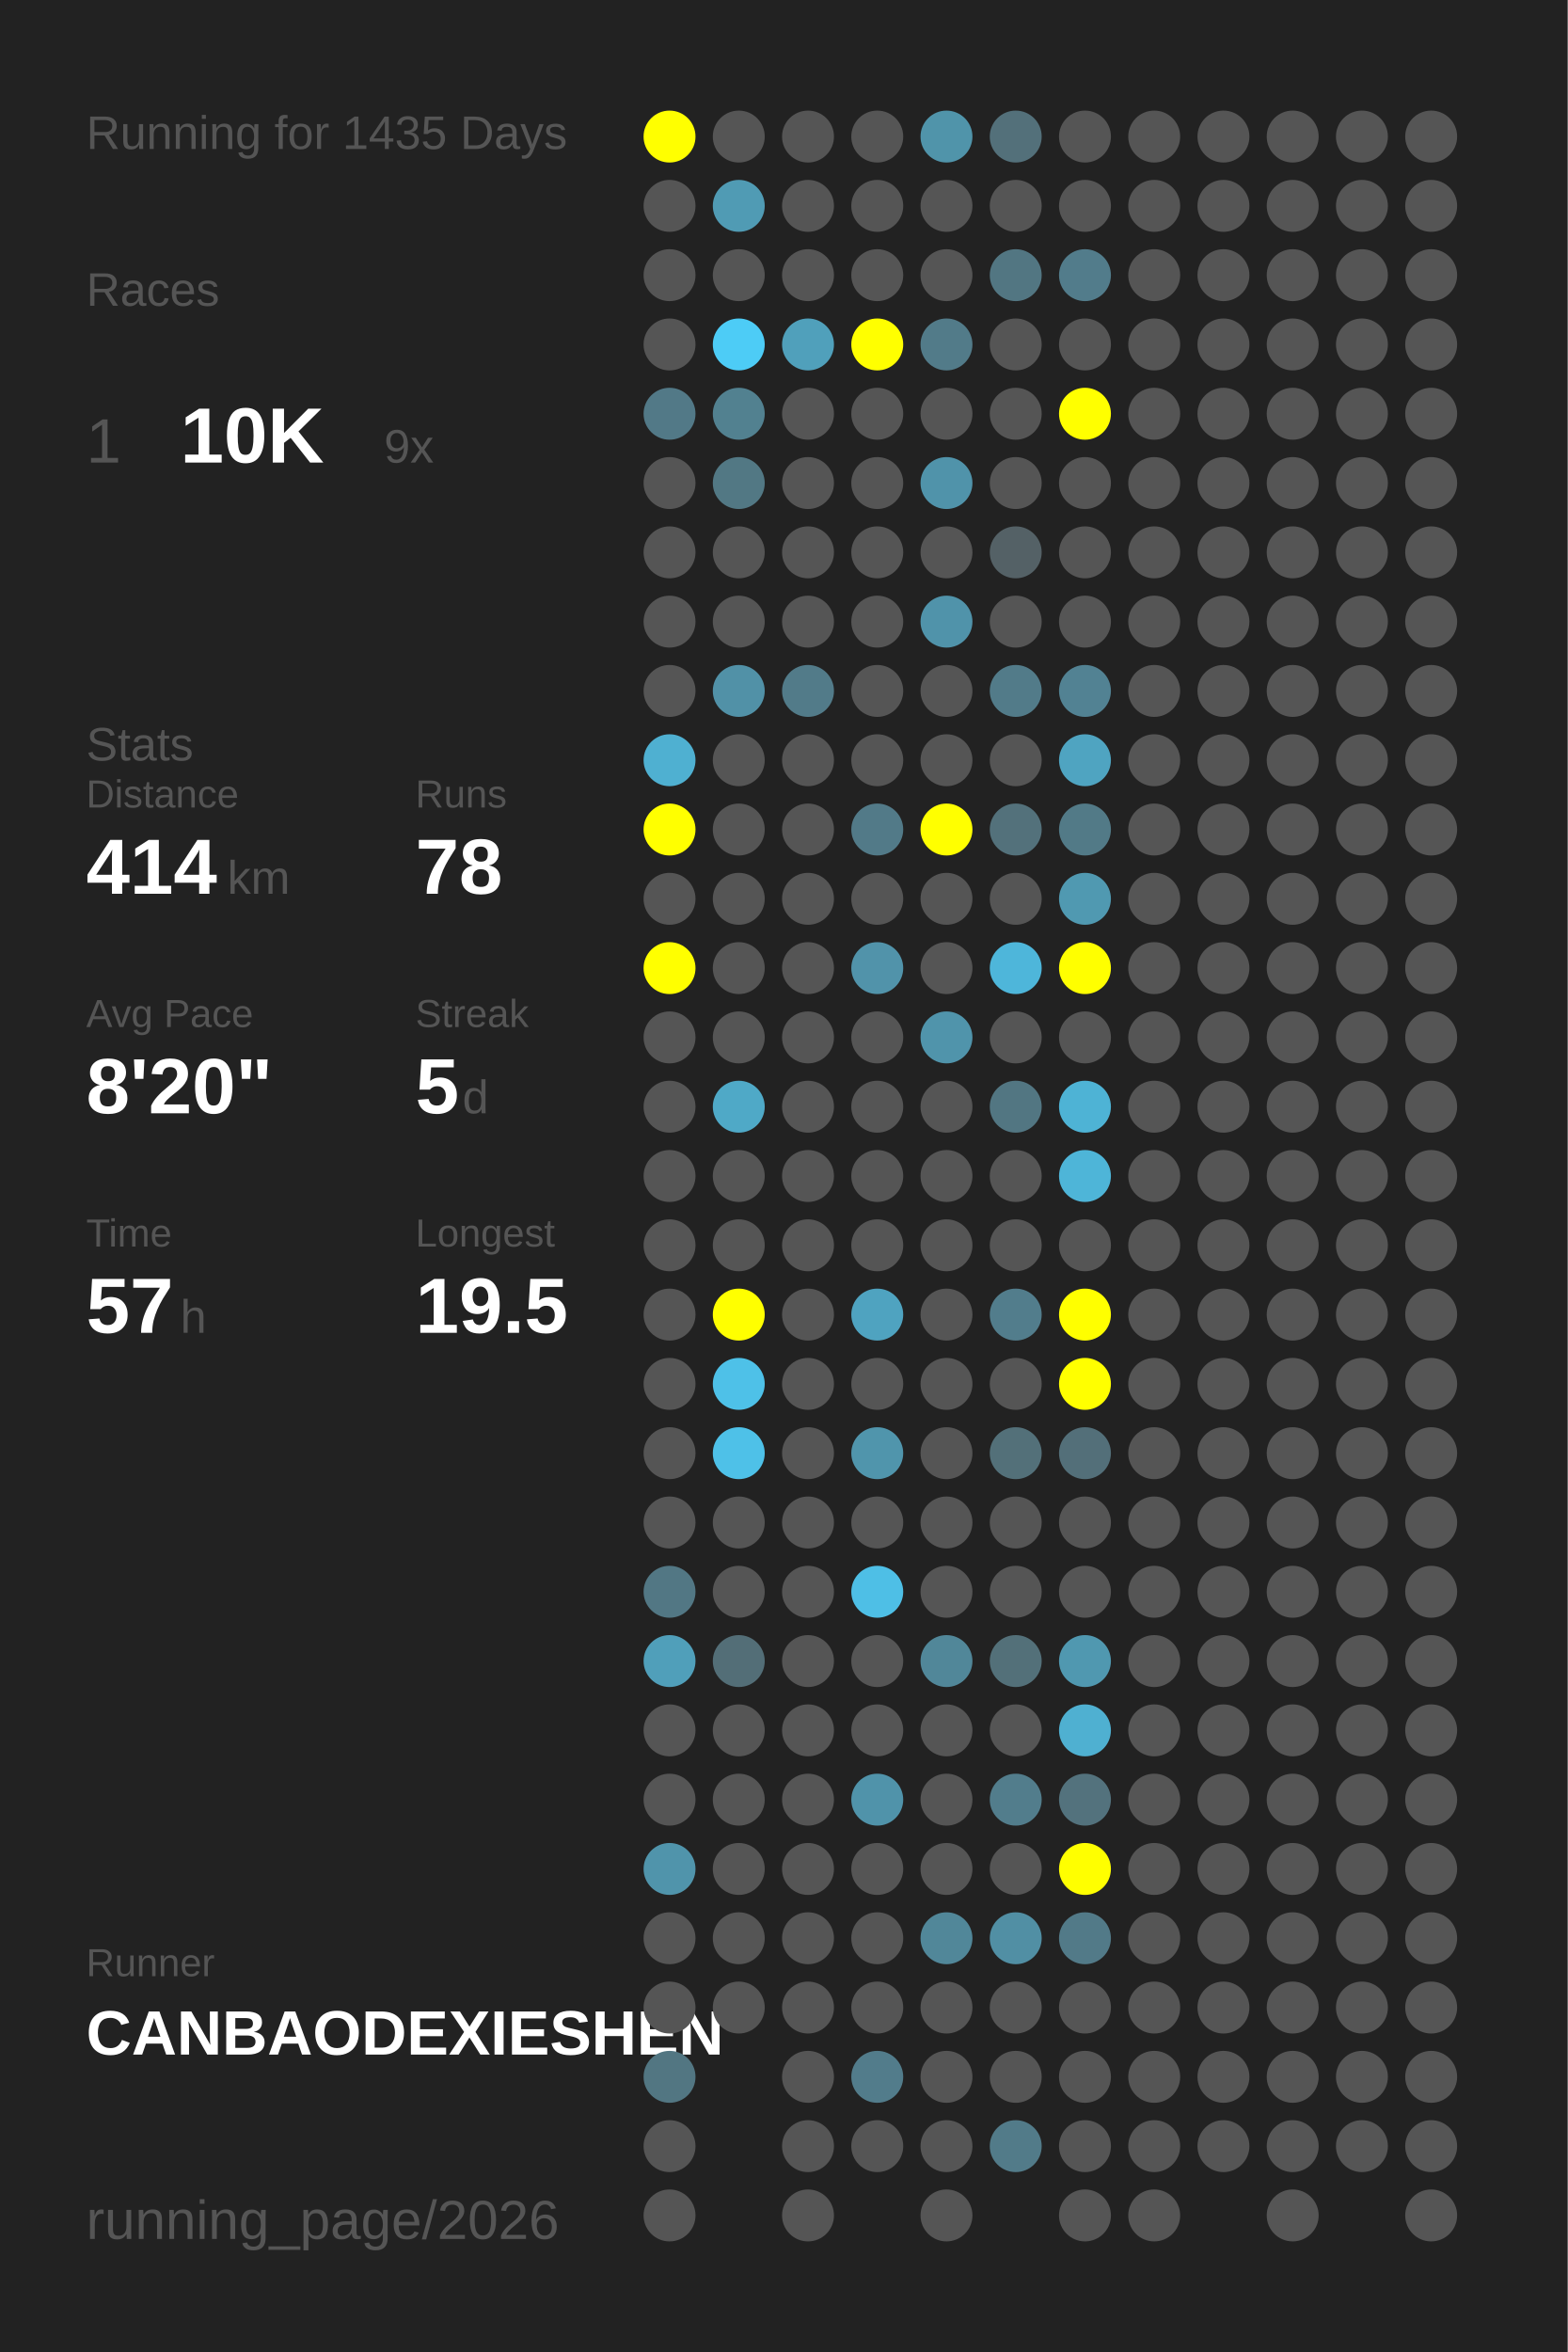
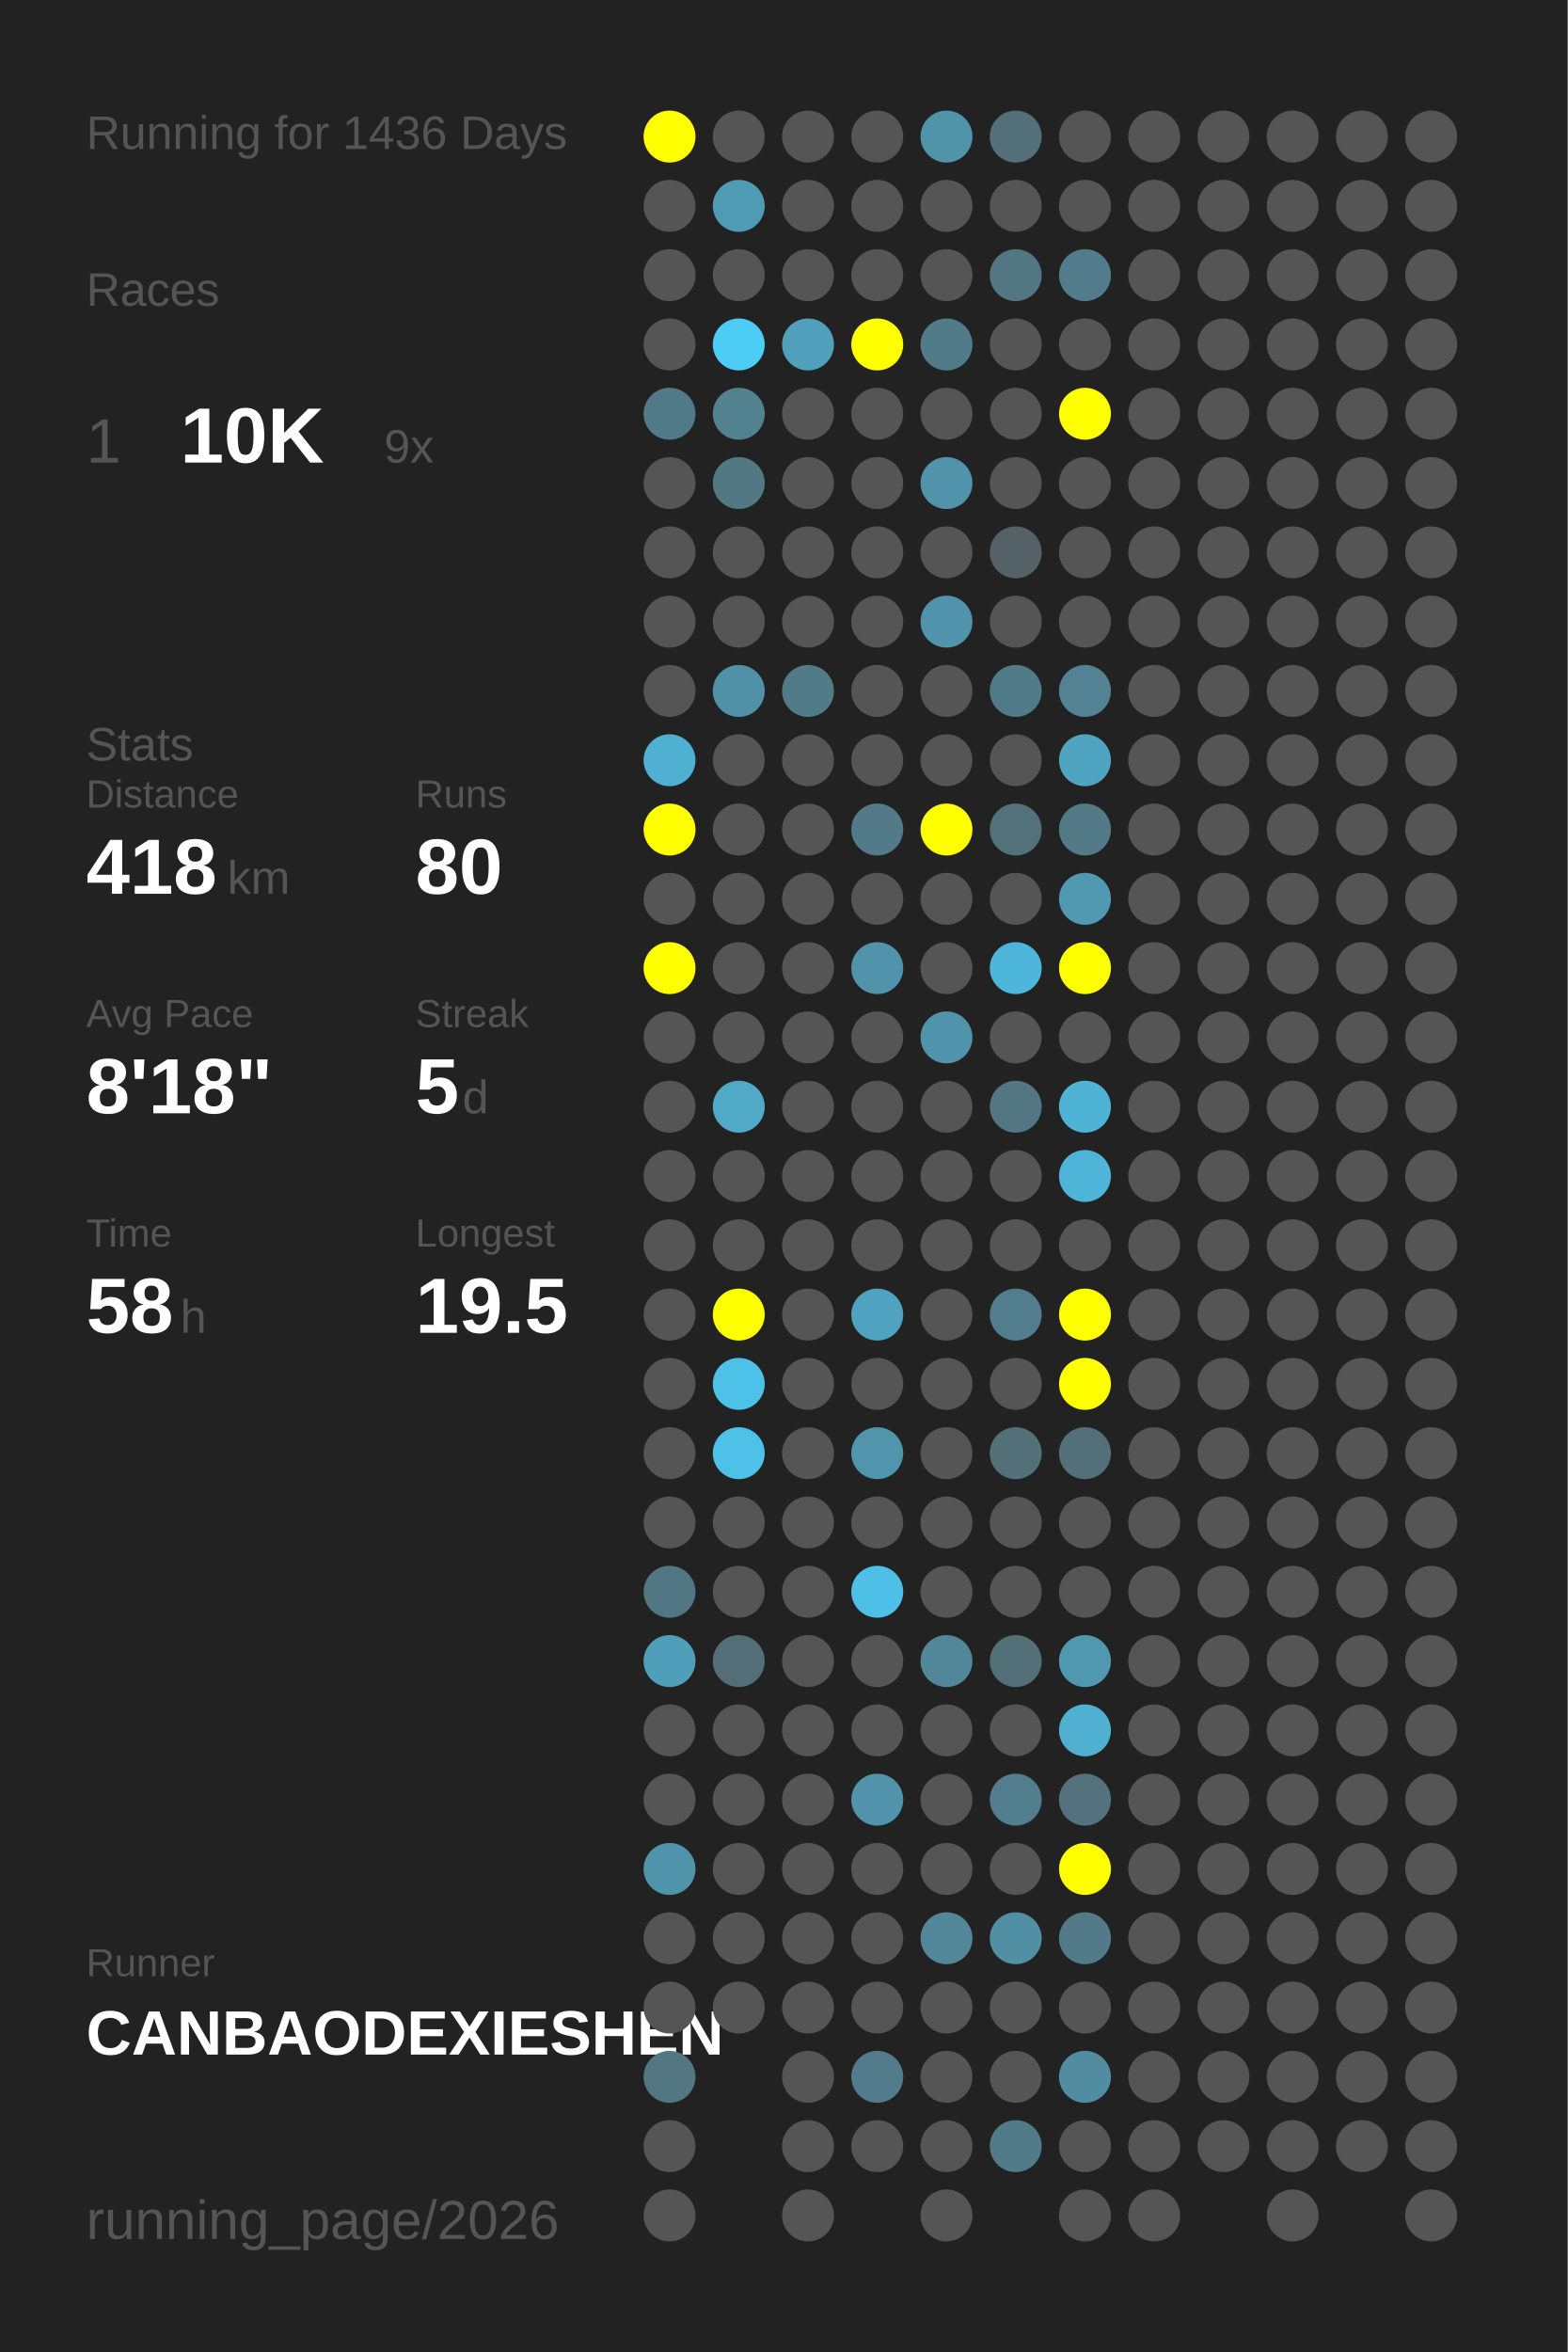
<svg xmlns="http://www.w3.org/2000/svg" baseProfile="full" height="300mm" version="1.1" viewBox="0,0,200,300" width="200mm">
  <defs />
  <rect fill="#222222" height="300" width="200" x="0" y="0" />
-   <text fill="#555555" style="font-size:6px; font-family:Arial;" x="11" y="19">Running for 1435 Days</text>
+   <text fill="#555555" style="font-size:6px; font-family:Arial;" x="11" y="19">Running for 1436 Days</text>
  <text fill="#555555" style="font-size:6px; font-family:Arial;" x="11" y="39">Races</text>
  <text fill="#555555" style="font-size:8px; font-family:Arial;" x="11" y="59">1</text>
  <text fill="#FFFFFF" style="font-size:10px; font-family:Arial; font-weight:bold;" x="23" y="59">10K</text>
  <text fill="#555555" style="font-size:6px; font-family:Arial;" x="49" y="59">9x</text>
  <text fill="#555555" style="font-size:6px; font-family:Arial;" x="11" y="97">Stats</text>
  <text fill="#555555" style="font-size:5px; font-family:Arial;" x="11" y="103">Distance</text>
-   <text fill="#FFFFFF" style="font-size:10px; font-family:Arial; font-weight:bold;" x="11" y="114">414</text>
+   <text fill="#FFFFFF" style="font-size:10px; font-family:Arial; font-weight:bold;" x="11" y="114">418</text>
  <text fill="#555555" style="font-size:6px; font-family:Arial;" x="29" y="114">km</text>
  <text fill="#555555" style="font-size:5px; font-family:Arial;" x="53" y="103">Runs</text>
-   <text fill="#FFFFFF" style="font-size:10px; font-family:Arial; font-weight:bold;" x="53" y="114">78</text>
+   <text fill="#FFFFFF" style="font-size:10px; font-family:Arial; font-weight:bold;" x="53" y="114">80</text>
  <text fill="#555555" style="font-size:5px; font-family:Arial;" x="11" y="131">Avg Pace</text>
-   <text fill="#FFFFFF" style="font-size:10px; font-family:Arial; font-weight:bold;" x="11" y="142">8'20"</text>
+   <text fill="#FFFFFF" style="font-size:10px; font-family:Arial; font-weight:bold;" x="11" y="142">8'18"</text>
  <text fill="#555555" style="font-size:5px; font-family:Arial;" x="53" y="131">Streak</text>
  <text fill="#FFFFFF" style="font-size:10px; font-family:Arial; font-weight:bold;" x="53" y="142">5</text>
  <text fill="#555555" style="font-size:6px; font-family:Arial;" x="59" y="142">d</text>
  <text fill="#555555" style="font-size:5px; font-family:Arial;" x="11" y="159">Time</text>
-   <text fill="#FFFFFF" style="font-size:10px; font-family:Arial; font-weight:bold;" x="11" y="170">57</text>
+   <text fill="#FFFFFF" style="font-size:10px; font-family:Arial; font-weight:bold;" x="11" y="170">58</text>
  <text fill="#555555" style="font-size:6px; font-family:Arial;" x="23" y="170">h</text>
  <text fill="#555555" style="font-size:5px; font-family:Arial;" x="53" y="159">Longest</text>
  <text fill="#FFFFFF" style="font-size:10px; font-family:Arial; font-weight:bold;" x="53" y="170">19.5</text>
  <text fill="#555555" style="font-size:5px; font-family:Arial;" x="11" y="252.065">Runner</text>
  <text fill="#FFFFFF" style="font-size:8px; font-family:Arial; font-weight:bold;" x="11" y="262.065">CANBAODEXIESHEN</text>
  <text fill="#555555" style="font-size:7px; font-family:Arial;" x="11" y="285.581">running_page/2026</text>
  <circle cx="85.417" cy="17.419" fill="#FFFF00" r="3.312" />
  <circle cx="85.417" cy="26.258" fill="#555555" r="3.312" />
  <circle cx="85.417" cy="35.097" fill="#555555" r="3.312" />
  <circle cx="85.417" cy="43.935" fill="#555555" r="3.312" />
  <circle cx="85.417" cy="52.774" fill="#527987" r="3.312" />
  <circle cx="85.417" cy="61.613" fill="#555555" r="3.312" />
  <circle cx="85.417" cy="70.452" fill="#555555" r="3.312" />
  <circle cx="85.417" cy="79.29" fill="#555555" r="3.312" />
  <circle cx="85.417" cy="88.129" fill="#555555" r="3.312" />
  <circle cx="85.417" cy="96.968" fill="#4fb0d1" r="3.312" />
  <circle cx="85.417" cy="105.806" fill="#FFFF00" r="3.312" />
  <circle cx="85.417" cy="114.645" fill="#555555" r="3.312" />
  <circle cx="85.417" cy="123.484" fill="#FFFF00" r="3.312" />
  <circle cx="85.417" cy="132.323" fill="#555555" r="3.312" />
  <circle cx="85.417" cy="141.161" fill="#555555" r="3.312" />
  <circle cx="85.417" cy="150" fill="#555555" r="3.312" />
  <circle cx="85.417" cy="158.839" fill="#555555" r="3.312" />
  <circle cx="85.417" cy="167.677" fill="#555555" r="3.312" />
  <circle cx="85.417" cy="176.516" fill="#555555" r="3.312" />
  <circle cx="85.417" cy="185.355" fill="#555555" r="3.312" />
  <circle cx="85.417" cy="194.194" fill="#555555" r="3.312" />
  <circle cx="85.417" cy="203.032" fill="#527784" r="3.312" />
  <circle cx="85.417" cy="211.871" fill="#509fba" r="3.312" />
  <circle cx="85.417" cy="220.71" fill="#555555" r="3.312" />
  <circle cx="85.417" cy="229.548" fill="#555555" r="3.312" />
  <circle cx="85.417" cy="238.387" fill="#5094ab" r="3.312" />
  <circle cx="85.417" cy="247.226" fill="#555555" r="3.312" />
  <circle cx="85.417" cy="256.065" fill="#555555" r="3.312" />
  <circle cx="85.417" cy="264.903" fill="#527682" r="3.312" />
  <circle cx="85.417" cy="273.742" fill="#555555" r="3.312" />
  <circle cx="85.417" cy="282.581" fill="#555555" r="3.312" />
  <circle cx="94.25" cy="17.419" fill="#555555" r="3.312" />
  <circle cx="94.25" cy="26.258" fill="#509bb4" r="3.312" />
  <circle cx="94.25" cy="35.097" fill="#555555" r="3.312" />
  <circle cx="94.25" cy="43.935" fill="#4dccf6" r="3.312" />
  <circle cx="94.25" cy="52.774" fill="#528190" r="3.312" />
  <circle cx="94.25" cy="61.613" fill="#527884" r="3.312" />
  <circle cx="94.25" cy="70.452" fill="#555555" r="3.312" />
  <circle cx="94.25" cy="79.29" fill="#555555" r="3.312" />
  <circle cx="94.25" cy="88.129" fill="#5191a7" r="3.312" />
  <circle cx="94.25" cy="96.968" fill="#555555" r="3.312" />
  <circle cx="94.25" cy="105.806" fill="#555555" r="3.312" />
  <circle cx="94.25" cy="114.645" fill="#555555" r="3.312" />
  <circle cx="94.25" cy="123.484" fill="#555555" r="3.312" />
  <circle cx="94.25" cy="132.323" fill="#555555" r="3.312" />
  <circle cx="94.25" cy="141.161" fill="#4fa9c7" r="3.312" />
  <circle cx="94.25" cy="150" fill="#555555" r="3.312" />
  <circle cx="94.25" cy="158.839" fill="#555555" r="3.312" />
  <circle cx="94.25" cy="167.677" fill="#FFFF00" r="3.312" />
  <circle cx="94.25" cy="176.516" fill="#4ec1e8" r="3.312" />
  <circle cx="94.25" cy="185.355" fill="#4ec1e8" r="3.312" />
  <circle cx="94.25" cy="194.194" fill="#555555" r="3.312" />
  <circle cx="94.25" cy="203.032" fill="#555555" r="3.312" />
  <circle cx="94.25" cy="211.871" fill="#536e77" r="3.312" />
  <circle cx="94.25" cy="220.71" fill="#555555" r="3.312" />
  <circle cx="94.25" cy="229.548" fill="#555555" r="3.312" />
  <circle cx="94.25" cy="238.387" fill="#555555" r="3.312" />
  <circle cx="94.25" cy="247.226" fill="#555555" r="3.312" />
  <circle cx="94.25" cy="256.065" fill="#555555" r="3.312" />
  <circle cx="103.083" cy="17.419" fill="#555555" r="3.312" />
  <circle cx="103.083" cy="26.258" fill="#555555" r="3.312" />
  <circle cx="103.083" cy="35.097" fill="#555555" r="3.312" />
  <circle cx="103.083" cy="43.935" fill="#50a0bb" r="3.312" />
  <circle cx="103.083" cy="52.774" fill="#555555" r="3.312" />
  <circle cx="103.083" cy="61.613" fill="#555555" r="3.312" />
  <circle cx="103.083" cy="70.452" fill="#555555" r="3.312" />
  <circle cx="103.083" cy="79.29" fill="#555555" r="3.312" />
  <circle cx="103.083" cy="88.129" fill="#527b89" r="3.312" />
  <circle cx="103.083" cy="96.968" fill="#555555" r="3.312" />
  <circle cx="103.083" cy="105.806" fill="#555555" r="3.312" />
  <circle cx="103.083" cy="114.645" fill="#555555" r="3.312" />
  <circle cx="103.083" cy="123.484" fill="#555555" r="3.312" />
  <circle cx="103.083" cy="132.323" fill="#555555" r="3.312" />
  <circle cx="103.083" cy="141.161" fill="#555555" r="3.312" />
  <circle cx="103.083" cy="150" fill="#555555" r="3.312" />
  <circle cx="103.083" cy="158.839" fill="#555555" r="3.312" />
  <circle cx="103.083" cy="167.677" fill="#555555" r="3.312" />
  <circle cx="103.083" cy="176.516" fill="#555555" r="3.312" />
  <circle cx="103.083" cy="185.355" fill="#555555" r="3.312" />
  <circle cx="103.083" cy="194.194" fill="#555555" r="3.312" />
  <circle cx="103.083" cy="203.032" fill="#555555" r="3.312" />
  <circle cx="103.083" cy="211.871" fill="#555555" r="3.312" />
  <circle cx="103.083" cy="220.71" fill="#555555" r="3.312" />
  <circle cx="103.083" cy="229.548" fill="#555555" r="3.312" />
  <circle cx="103.083" cy="238.387" fill="#555555" r="3.312" />
  <circle cx="103.083" cy="247.226" fill="#555555" r="3.312" />
  <circle cx="103.083" cy="256.065" fill="#555555" r="3.312" />
  <circle cx="103.083" cy="264.903" fill="#555555" r="3.312" />
  <circle cx="103.083" cy="273.742" fill="#555555" r="3.312" />
  <circle cx="103.083" cy="282.581" fill="#555555" r="3.312" />
  <circle cx="111.917" cy="17.419" fill="#555555" r="3.312" />
  <circle cx="111.917" cy="26.258" fill="#555555" r="3.312" />
  <circle cx="111.917" cy="35.097" fill="#555555" r="3.312" />
  <circle cx="111.917" cy="43.935" fill="#FFFF00" r="3.312" />
  <circle cx="111.917" cy="52.774" fill="#555555" r="3.312" />
  <circle cx="111.917" cy="61.613" fill="#555555" r="3.312" />
  <circle cx="111.917" cy="70.452" fill="#555555" r="3.312" />
  <circle cx="111.917" cy="79.29" fill="#555555" r="3.312" />
  <circle cx="111.917" cy="88.129" fill="#555555" r="3.312" />
  <circle cx="111.917" cy="96.968" fill="#555555" r="3.312" />
  <circle cx="111.917" cy="105.806" fill="#527a88" r="3.312" />
  <circle cx="111.917" cy="114.645" fill="#555555" r="3.312" />
  <circle cx="111.917" cy="123.484" fill="#5193aa" r="3.312" />
  <circle cx="111.917" cy="132.323" fill="#555555" r="3.312" />
  <circle cx="111.917" cy="141.161" fill="#555555" r="3.312" />
  <circle cx="111.917" cy="150" fill="#555555" r="3.312" />
  <circle cx="111.917" cy="158.839" fill="#555555" r="3.312" />
  <circle cx="111.917" cy="167.677" fill="#4fa3c0" r="3.312" />
  <circle cx="111.917" cy="176.516" fill="#555555" r="3.312" />
  <circle cx="111.917" cy="185.355" fill="#5095ac" r="3.312" />
  <circle cx="111.917" cy="194.194" fill="#555555" r="3.312" />
  <circle cx="111.917" cy="203.032" fill="#4ebfe6" r="3.312" />
  <circle cx="111.917" cy="211.871" fill="#555555" r="3.312" />
  <circle cx="111.917" cy="220.71" fill="#555555" r="3.312" />
  <circle cx="111.917" cy="229.548" fill="#5093aa" r="3.312" />
  <circle cx="111.917" cy="238.387" fill="#555555" r="3.312" />
  <circle cx="111.917" cy="247.226" fill="#555555" r="3.312" />
  <circle cx="111.917" cy="256.065" fill="#555555" r="3.312" />
  <circle cx="111.917" cy="264.903" fill="#527c8b" r="3.312" />
  <circle cx="111.917" cy="273.742" fill="#555555" r="3.312" />
  <circle cx="120.75" cy="17.419" fill="#5094aa" r="3.312" />
  <circle cx="120.75" cy="26.258" fill="#555555" r="3.312" />
  <circle cx="120.75" cy="35.097" fill="#555555" r="3.312" />
  <circle cx="120.75" cy="43.935" fill="#527b89" r="3.312" />
  <circle cx="120.75" cy="52.774" fill="#555555" r="3.312" />
  <circle cx="120.75" cy="61.613" fill="#5093aa" r="3.312" />
  <circle cx="120.75" cy="70.452" fill="#555555" r="3.312" />
  <circle cx="120.75" cy="79.29" fill="#5093aa" r="3.312" />
  <circle cx="120.75" cy="88.129" fill="#555555" r="3.312" />
  <circle cx="120.75" cy="96.968" fill="#555555" r="3.312" />
  <circle cx="120.75" cy="105.806" fill="#FFFF00" r="3.312" />
  <circle cx="120.75" cy="114.645" fill="#555555" r="3.312" />
  <circle cx="120.75" cy="123.484" fill="#555555" r="3.312" />
  <circle cx="120.75" cy="132.323" fill="#5094ab" r="3.312" />
  <circle cx="120.75" cy="141.161" fill="#555555" r="3.312" />
  <circle cx="120.75" cy="150" fill="#555555" r="3.312" />
  <circle cx="120.75" cy="158.839" fill="#555555" r="3.312" />
  <circle cx="120.75" cy="167.677" fill="#555555" r="3.312" />
  <circle cx="120.75" cy="176.516" fill="#555555" r="3.312" />
  <circle cx="120.75" cy="185.355" fill="#555555" r="3.312" />
  <circle cx="120.75" cy="194.194" fill="#555555" r="3.312" />
  <circle cx="120.75" cy="203.032" fill="#555555" r="3.312" />
  <circle cx="120.75" cy="211.871" fill="#518799" r="3.312" />
  <circle cx="120.75" cy="220.71" fill="#555555" r="3.312" />
  <circle cx="120.75" cy="229.548" fill="#555555" r="3.312" />
  <circle cx="120.75" cy="238.387" fill="#555555" r="3.312" />
  <circle cx="120.75" cy="247.226" fill="#518799" r="3.312" />
  <circle cx="120.75" cy="256.065" fill="#555555" r="3.312" />
  <circle cx="120.75" cy="264.903" fill="#555555" r="3.312" />
  <circle cx="120.75" cy="273.742" fill="#555555" r="3.312" />
  <circle cx="120.75" cy="282.581" fill="#555555" r="3.312" />
  <circle cx="129.583" cy="17.419" fill="#53707a" r="3.312" />
  <circle cx="129.583" cy="26.258" fill="#555555" r="3.312" />
  <circle cx="129.583" cy="35.097" fill="#527682" r="3.312" />
  <circle cx="129.583" cy="43.935" fill="#555555" r="3.312" />
  <circle cx="129.583" cy="52.774" fill="#555555" r="3.312" />
  <circle cx="129.583" cy="61.613" fill="#555555" r="3.312" />
  <circle cx="129.583" cy="70.452" fill="#546166" r="3.312" />
  <circle cx="129.583" cy="79.29" fill="#555555" r="3.312" />
  <circle cx="129.583" cy="88.129" fill="#527b89" r="3.312" />
  <circle cx="129.583" cy="96.968" fill="#555555" r="3.312" />
  <circle cx="129.583" cy="105.806" fill="#53717b" r="3.312" />
  <circle cx="129.583" cy="114.645" fill="#555555" r="3.312" />
  <circle cx="129.583" cy="123.484" fill="#4eb6da" r="3.312" />
  <circle cx="129.583" cy="132.323" fill="#555555" r="3.312" />
  <circle cx="129.583" cy="141.161" fill="#527682" r="3.312" />
  <circle cx="129.583" cy="150" fill="#555555" r="3.312" />
  <circle cx="129.583" cy="158.839" fill="#555555" r="3.312" />
  <circle cx="129.583" cy="167.677" fill="#527d8c" r="3.312" />
  <circle cx="129.583" cy="176.516" fill="#555555" r="3.312" />
  <circle cx="129.583" cy="185.355" fill="#537079" r="3.312" />
  <circle cx="129.583" cy="194.194" fill="#555555" r="3.312" />
  <circle cx="129.583" cy="203.032" fill="#555555" r="3.312" />
  <circle cx="129.583" cy="211.871" fill="#537079" r="3.312" />
  <circle cx="129.583" cy="220.71" fill="#555555" r="3.312" />
  <circle cx="129.583" cy="229.548" fill="#527d8c" r="3.312" />
  <circle cx="129.583" cy="238.387" fill="#555555" r="3.312" />
  <circle cx="129.583" cy="247.226" fill="#518fa4" r="3.312" />
  <circle cx="129.583" cy="256.065" fill="#555555" r="3.312" />
  <circle cx="129.583" cy="264.903" fill="#555555" r="3.312" />
  <circle cx="129.583" cy="273.742" fill="#527b89" r="3.312" />
  <circle cx="138.417" cy="17.419" fill="#555555" r="3.312" />
  <circle cx="138.417" cy="26.258" fill="#555555" r="3.312" />
  <circle cx="138.417" cy="35.097" fill="#527c8b" r="3.312" />
  <circle cx="138.417" cy="43.935" fill="#555555" r="3.312" />
  <circle cx="138.417" cy="52.774" fill="#FFFF00" r="3.312" />
  <circle cx="138.417" cy="61.613" fill="#555555" r="3.312" />
  <circle cx="138.417" cy="70.452" fill="#555555" r="3.312" />
  <circle cx="138.417" cy="79.29" fill="#555555" r="3.312" />
  <circle cx="138.417" cy="88.129" fill="#528293" r="3.312" />
  <circle cx="138.417" cy="96.968" fill="#4fa4c1" r="3.312" />
  <circle cx="138.417" cy="105.806" fill="#527a87" r="3.312" />
  <circle cx="138.417" cy="114.645" fill="#5099b1" r="3.312" />
  <circle cx="138.417" cy="123.484" fill="#FFFF00" r="3.312" />
  <circle cx="138.417" cy="132.323" fill="#555555" r="3.312" />
  <circle cx="138.417" cy="141.161" fill="#4eb3d5" r="3.312" />
  <circle cx="138.417" cy="150" fill="#4eb5d8" r="3.312" />
  <circle cx="138.417" cy="158.839" fill="#555555" r="3.312" />
  <circle cx="138.417" cy="167.677" fill="#FFFF00" r="3.312" />
  <circle cx="138.417" cy="176.516" fill="#FFFF00" r="3.312" />
  <circle cx="138.417" cy="185.355" fill="#536f79" r="3.312" />
  <circle cx="138.417" cy="194.194" fill="#555555" r="3.312" />
  <circle cx="138.417" cy="203.032" fill="#555555" r="3.312" />
  <circle cx="138.417" cy="211.871" fill="#5098b0" r="3.312" />
  <circle cx="138.417" cy="220.71" fill="#4fb0d1" r="3.312" />
  <circle cx="138.417" cy="229.548" fill="#53727d" r="3.312" />
  <circle cx="138.417" cy="238.387" fill="#FFFF00" r="3.312" />
  <circle cx="138.417" cy="247.226" fill="#527a88" r="3.312" />
  <circle cx="138.417" cy="256.065" fill="#555555" r="3.312" />
-   <circle cx="138.417" cy="264.903" fill="#555555" r="3.312" />
+   <circle cx="138.417" cy="264.903" fill="#518ca0" r="3.312" />
  <circle cx="138.417" cy="273.742" fill="#555555" r="3.312" />
  <circle cx="138.417" cy="282.581" fill="#555555" r="3.312" />
  <circle cx="147.25" cy="17.419" fill="#555555" r="3.312" />
  <circle cx="147.25" cy="26.258" fill="#555555" r="3.312" />
  <circle cx="147.25" cy="35.097" fill="#555555" r="3.312" />
  <circle cx="147.25" cy="43.935" fill="#555555" r="3.312" />
  <circle cx="147.25" cy="52.774" fill="#555555" r="3.312" />
  <circle cx="147.25" cy="61.613" fill="#555555" r="3.312" />
  <circle cx="147.25" cy="70.452" fill="#555555" r="3.312" />
  <circle cx="147.25" cy="79.29" fill="#555555" r="3.312" />
  <circle cx="147.25" cy="88.129" fill="#555555" r="3.312" />
  <circle cx="147.25" cy="96.968" fill="#555555" r="3.312" />
  <circle cx="147.25" cy="105.806" fill="#555555" r="3.312" />
  <circle cx="147.25" cy="114.645" fill="#555555" r="3.312" />
  <circle cx="147.25" cy="123.484" fill="#555555" r="3.312" />
  <circle cx="147.25" cy="132.323" fill="#555555" r="3.312" />
  <circle cx="147.25" cy="141.161" fill="#555555" r="3.312" />
  <circle cx="147.25" cy="150" fill="#555555" r="3.312" />
  <circle cx="147.25" cy="158.839" fill="#555555" r="3.312" />
  <circle cx="147.25" cy="167.677" fill="#555555" r="3.312" />
  <circle cx="147.25" cy="176.516" fill="#555555" r="3.312" />
  <circle cx="147.25" cy="185.355" fill="#555555" r="3.312" />
  <circle cx="147.25" cy="194.194" fill="#555555" r="3.312" />
  <circle cx="147.25" cy="203.032" fill="#555555" r="3.312" />
  <circle cx="147.25" cy="211.871" fill="#555555" r="3.312" />
  <circle cx="147.25" cy="220.71" fill="#555555" r="3.312" />
  <circle cx="147.25" cy="229.548" fill="#555555" r="3.312" />
  <circle cx="147.25" cy="238.387" fill="#555555" r="3.312" />
  <circle cx="147.25" cy="247.226" fill="#555555" r="3.312" />
  <circle cx="147.25" cy="256.065" fill="#555555" r="3.312" />
  <circle cx="147.25" cy="264.903" fill="#555555" r="3.312" />
  <circle cx="147.25" cy="273.742" fill="#555555" r="3.312" />
  <circle cx="147.25" cy="282.581" fill="#555555" r="3.312" />
  <circle cx="156.083" cy="17.419" fill="#555555" r="3.312" />
  <circle cx="156.083" cy="26.258" fill="#555555" r="3.312" />
  <circle cx="156.083" cy="35.097" fill="#555555" r="3.312" />
  <circle cx="156.083" cy="43.935" fill="#555555" r="3.312" />
  <circle cx="156.083" cy="52.774" fill="#555555" r="3.312" />
  <circle cx="156.083" cy="61.613" fill="#555555" r="3.312" />
  <circle cx="156.083" cy="70.452" fill="#555555" r="3.312" />
  <circle cx="156.083" cy="79.29" fill="#555555" r="3.312" />
  <circle cx="156.083" cy="88.129" fill="#555555" r="3.312" />
  <circle cx="156.083" cy="96.968" fill="#555555" r="3.312" />
  <circle cx="156.083" cy="105.806" fill="#555555" r="3.312" />
  <circle cx="156.083" cy="114.645" fill="#555555" r="3.312" />
  <circle cx="156.083" cy="123.484" fill="#555555" r="3.312" />
  <circle cx="156.083" cy="132.323" fill="#555555" r="3.312" />
  <circle cx="156.083" cy="141.161" fill="#555555" r="3.312" />
  <circle cx="156.083" cy="150" fill="#555555" r="3.312" />
  <circle cx="156.083" cy="158.839" fill="#555555" r="3.312" />
  <circle cx="156.083" cy="167.677" fill="#555555" r="3.312" />
  <circle cx="156.083" cy="176.516" fill="#555555" r="3.312" />
  <circle cx="156.083" cy="185.355" fill="#555555" r="3.312" />
  <circle cx="156.083" cy="194.194" fill="#555555" r="3.312" />
  <circle cx="156.083" cy="203.032" fill="#555555" r="3.312" />
  <circle cx="156.083" cy="211.871" fill="#555555" r="3.312" />
  <circle cx="156.083" cy="220.71" fill="#555555" r="3.312" />
  <circle cx="156.083" cy="229.548" fill="#555555" r="3.312" />
  <circle cx="156.083" cy="238.387" fill="#555555" r="3.312" />
  <circle cx="156.083" cy="247.226" fill="#555555" r="3.312" />
  <circle cx="156.083" cy="256.065" fill="#555555" r="3.312" />
  <circle cx="156.083" cy="264.903" fill="#555555" r="3.312" />
  <circle cx="156.083" cy="273.742" fill="#555555" r="3.312" />
  <circle cx="164.917" cy="17.419" fill="#555555" r="3.312" />
  <circle cx="164.917" cy="26.258" fill="#555555" r="3.312" />
  <circle cx="164.917" cy="35.097" fill="#555555" r="3.312" />
  <circle cx="164.917" cy="43.935" fill="#555555" r="3.312" />
  <circle cx="164.917" cy="52.774" fill="#555555" r="3.312" />
  <circle cx="164.917" cy="61.613" fill="#555555" r="3.312" />
  <circle cx="164.917" cy="70.452" fill="#555555" r="3.312" />
  <circle cx="164.917" cy="79.29" fill="#555555" r="3.312" />
  <circle cx="164.917" cy="88.129" fill="#555555" r="3.312" />
  <circle cx="164.917" cy="96.968" fill="#555555" r="3.312" />
  <circle cx="164.917" cy="105.806" fill="#555555" r="3.312" />
  <circle cx="164.917" cy="114.645" fill="#555555" r="3.312" />
  <circle cx="164.917" cy="123.484" fill="#555555" r="3.312" />
  <circle cx="164.917" cy="132.323" fill="#555555" r="3.312" />
  <circle cx="164.917" cy="141.161" fill="#555555" r="3.312" />
  <circle cx="164.917" cy="150" fill="#555555" r="3.312" />
  <circle cx="164.917" cy="158.839" fill="#555555" r="3.312" />
  <circle cx="164.917" cy="167.677" fill="#555555" r="3.312" />
  <circle cx="164.917" cy="176.516" fill="#555555" r="3.312" />
  <circle cx="164.917" cy="185.355" fill="#555555" r="3.312" />
  <circle cx="164.917" cy="194.194" fill="#555555" r="3.312" />
  <circle cx="164.917" cy="203.032" fill="#555555" r="3.312" />
  <circle cx="164.917" cy="211.871" fill="#555555" r="3.312" />
  <circle cx="164.917" cy="220.71" fill="#555555" r="3.312" />
  <circle cx="164.917" cy="229.548" fill="#555555" r="3.312" />
  <circle cx="164.917" cy="238.387" fill="#555555" r="3.312" />
  <circle cx="164.917" cy="247.226" fill="#555555" r="3.312" />
  <circle cx="164.917" cy="256.065" fill="#555555" r="3.312" />
  <circle cx="164.917" cy="264.903" fill="#555555" r="3.312" />
  <circle cx="164.917" cy="273.742" fill="#555555" r="3.312" />
  <circle cx="164.917" cy="282.581" fill="#555555" r="3.312" />
  <circle cx="173.75" cy="17.419" fill="#555555" r="3.312" />
  <circle cx="173.75" cy="26.258" fill="#555555" r="3.312" />
  <circle cx="173.75" cy="35.097" fill="#555555" r="3.312" />
  <circle cx="173.75" cy="43.935" fill="#555555" r="3.312" />
  <circle cx="173.75" cy="52.774" fill="#555555" r="3.312" />
  <circle cx="173.75" cy="61.613" fill="#555555" r="3.312" />
  <circle cx="173.75" cy="70.452" fill="#555555" r="3.312" />
  <circle cx="173.75" cy="79.29" fill="#555555" r="3.312" />
  <circle cx="173.75" cy="88.129" fill="#555555" r="3.312" />
  <circle cx="173.75" cy="96.968" fill="#555555" r="3.312" />
  <circle cx="173.75" cy="105.806" fill="#555555" r="3.312" />
  <circle cx="173.75" cy="114.645" fill="#555555" r="3.312" />
  <circle cx="173.75" cy="123.484" fill="#555555" r="3.312" />
  <circle cx="173.75" cy="132.323" fill="#555555" r="3.312" />
  <circle cx="173.75" cy="141.161" fill="#555555" r="3.312" />
  <circle cx="173.75" cy="150" fill="#555555" r="3.312" />
  <circle cx="173.75" cy="158.839" fill="#555555" r="3.312" />
  <circle cx="173.75" cy="167.677" fill="#555555" r="3.312" />
  <circle cx="173.75" cy="176.516" fill="#555555" r="3.312" />
  <circle cx="173.75" cy="185.355" fill="#555555" r="3.312" />
  <circle cx="173.75" cy="194.194" fill="#555555" r="3.312" />
  <circle cx="173.75" cy="203.032" fill="#555555" r="3.312" />
  <circle cx="173.75" cy="211.871" fill="#555555" r="3.312" />
  <circle cx="173.75" cy="220.71" fill="#555555" r="3.312" />
  <circle cx="173.75" cy="229.548" fill="#555555" r="3.312" />
  <circle cx="173.75" cy="238.387" fill="#555555" r="3.312" />
  <circle cx="173.75" cy="247.226" fill="#555555" r="3.312" />
  <circle cx="173.75" cy="256.065" fill="#555555" r="3.312" />
  <circle cx="173.75" cy="264.903" fill="#555555" r="3.312" />
  <circle cx="173.75" cy="273.742" fill="#555555" r="3.312" />
  <circle cx="182.583" cy="17.419" fill="#555555" r="3.312" />
  <circle cx="182.583" cy="26.258" fill="#555555" r="3.312" />
  <circle cx="182.583" cy="35.097" fill="#555555" r="3.312" />
  <circle cx="182.583" cy="43.935" fill="#555555" r="3.312" />
  <circle cx="182.583" cy="52.774" fill="#555555" r="3.312" />
  <circle cx="182.583" cy="61.613" fill="#555555" r="3.312" />
  <circle cx="182.583" cy="70.452" fill="#555555" r="3.312" />
  <circle cx="182.583" cy="79.29" fill="#555555" r="3.312" />
  <circle cx="182.583" cy="88.129" fill="#555555" r="3.312" />
  <circle cx="182.583" cy="96.968" fill="#555555" r="3.312" />
  <circle cx="182.583" cy="105.806" fill="#555555" r="3.312" />
  <circle cx="182.583" cy="114.645" fill="#555555" r="3.312" />
  <circle cx="182.583" cy="123.484" fill="#555555" r="3.312" />
  <circle cx="182.583" cy="132.323" fill="#555555" r="3.312" />
  <circle cx="182.583" cy="141.161" fill="#555555" r="3.312" />
  <circle cx="182.583" cy="150" fill="#555555" r="3.312" />
  <circle cx="182.583" cy="158.839" fill="#555555" r="3.312" />
  <circle cx="182.583" cy="167.677" fill="#555555" r="3.312" />
  <circle cx="182.583" cy="176.516" fill="#555555" r="3.312" />
  <circle cx="182.583" cy="185.355" fill="#555555" r="3.312" />
  <circle cx="182.583" cy="194.194" fill="#555555" r="3.312" />
  <circle cx="182.583" cy="203.032" fill="#555555" r="3.312" />
  <circle cx="182.583" cy="211.871" fill="#555555" r="3.312" />
  <circle cx="182.583" cy="220.71" fill="#555555" r="3.312" />
  <circle cx="182.583" cy="229.548" fill="#555555" r="3.312" />
  <circle cx="182.583" cy="238.387" fill="#555555" r="3.312" />
  <circle cx="182.583" cy="247.226" fill="#555555" r="3.312" />
  <circle cx="182.583" cy="256.065" fill="#555555" r="3.312" />
  <circle cx="182.583" cy="264.903" fill="#555555" r="3.312" />
  <circle cx="182.583" cy="273.742" fill="#555555" r="3.312" />
  <circle cx="182.583" cy="282.581" fill="#555555" r="3.312" />
</svg>
